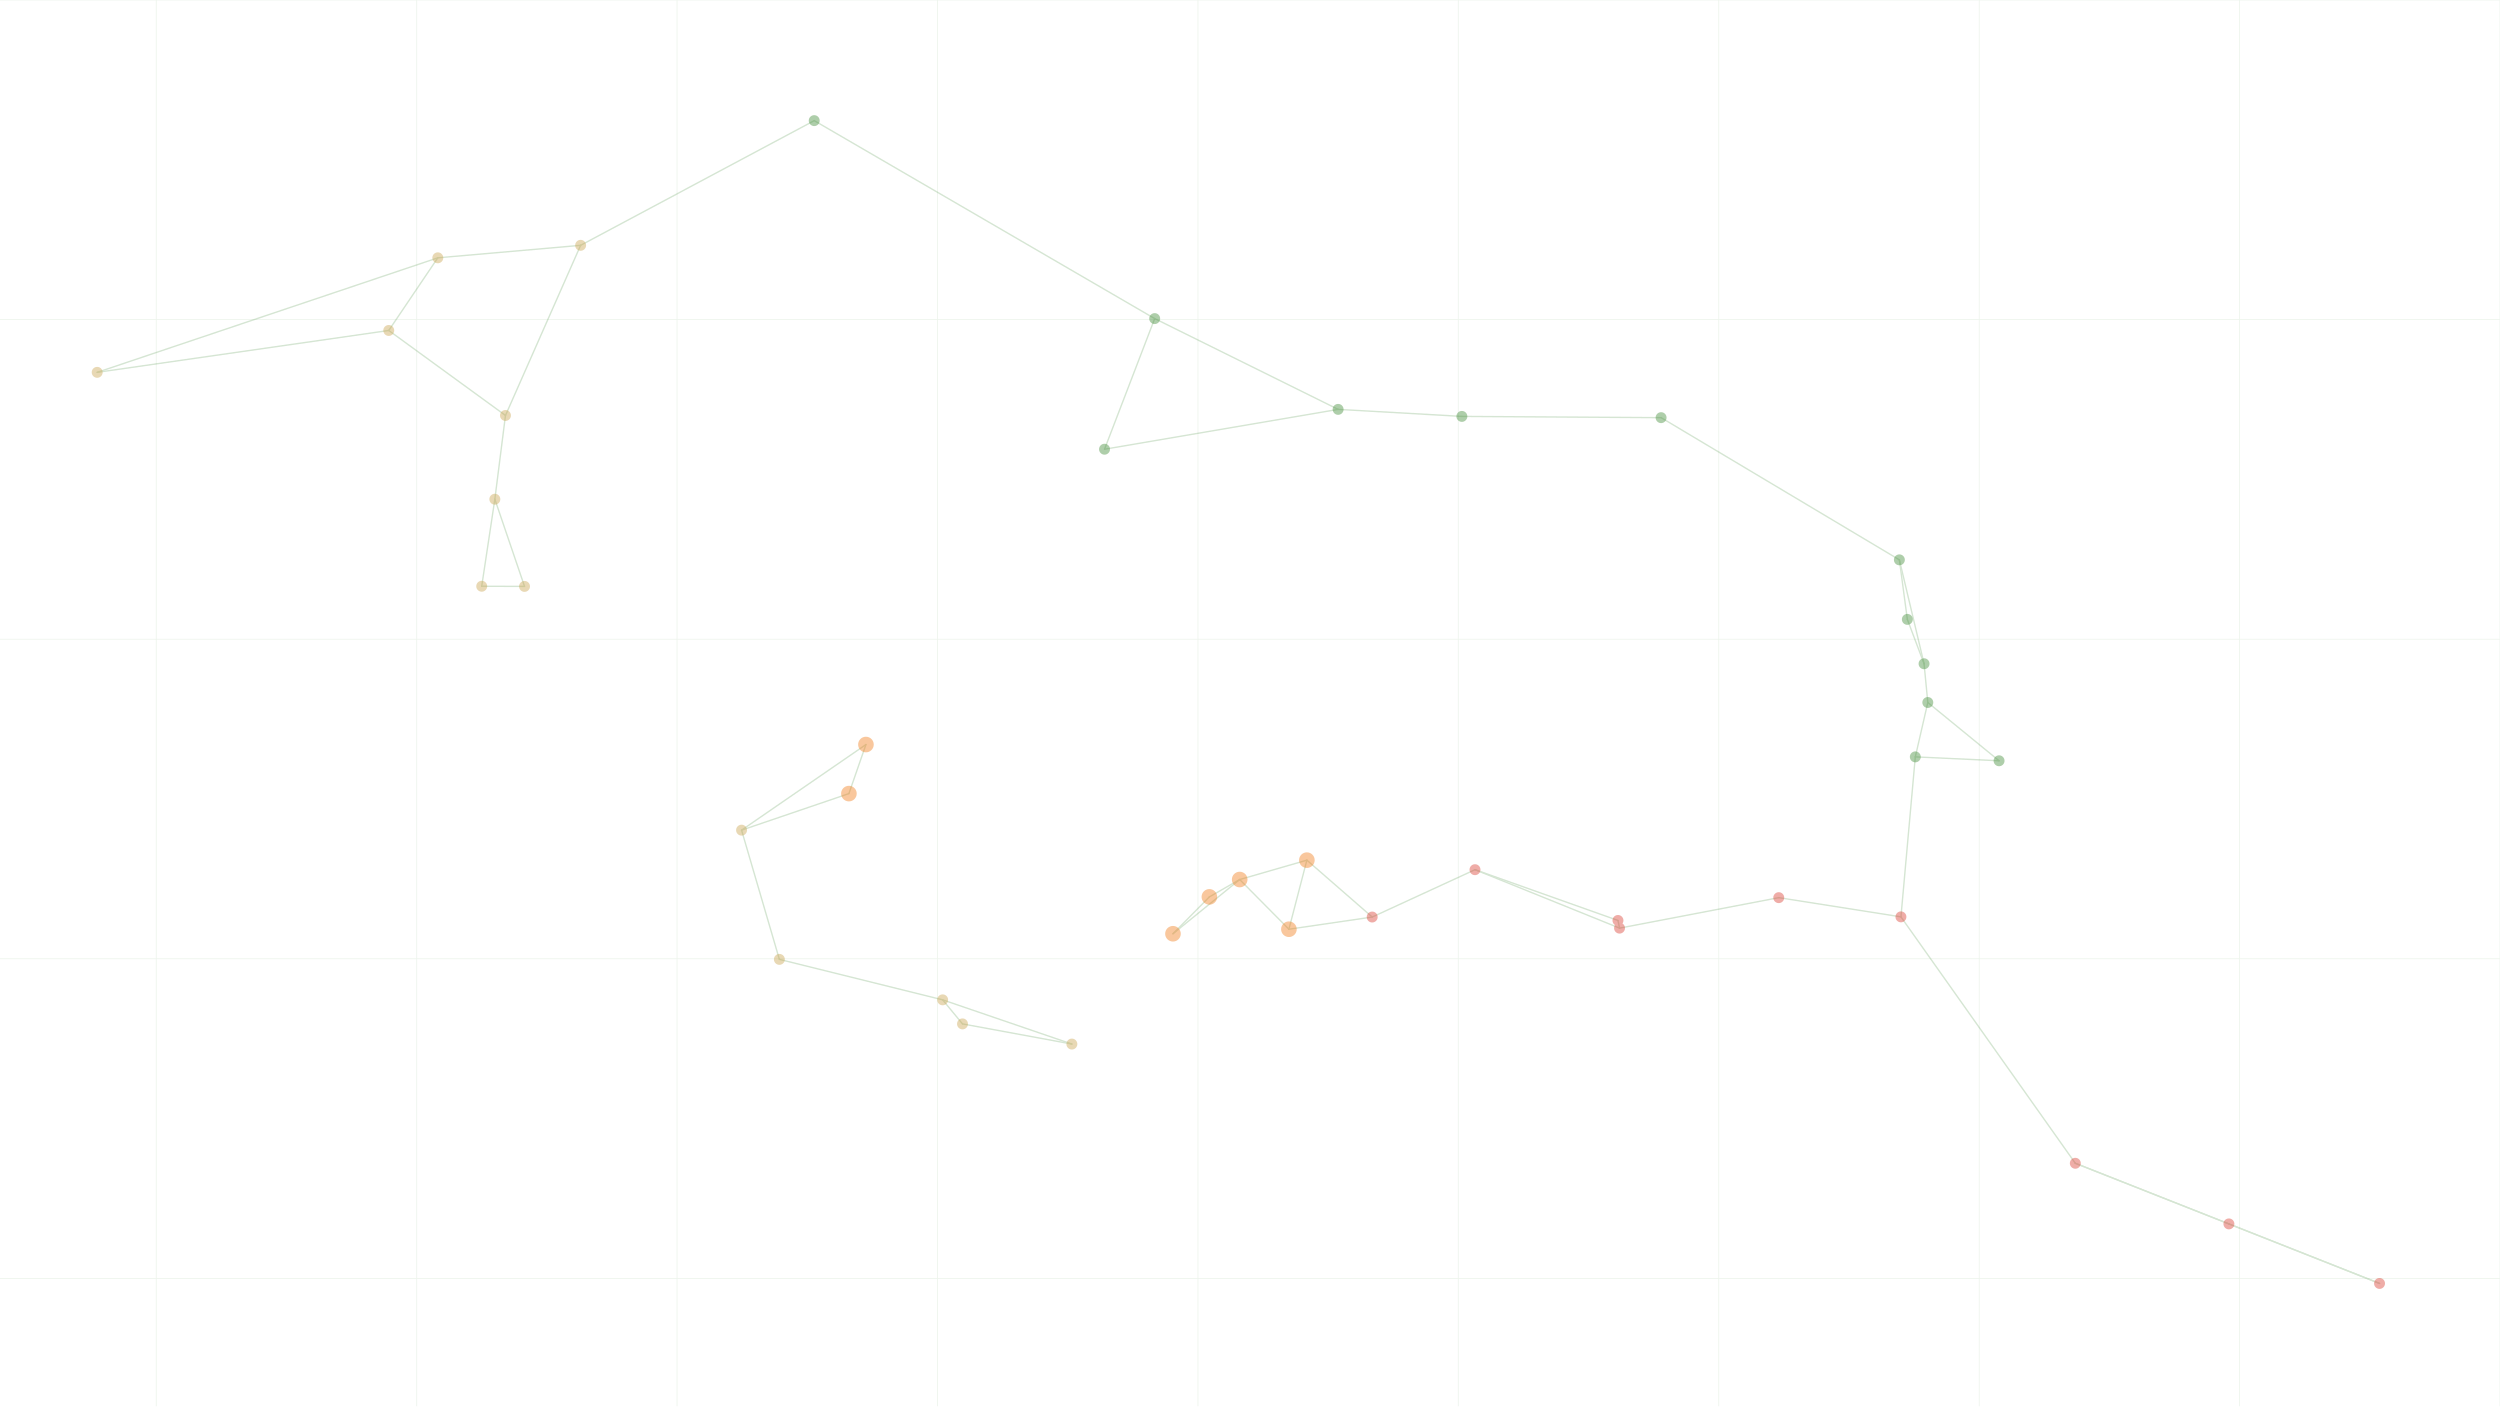
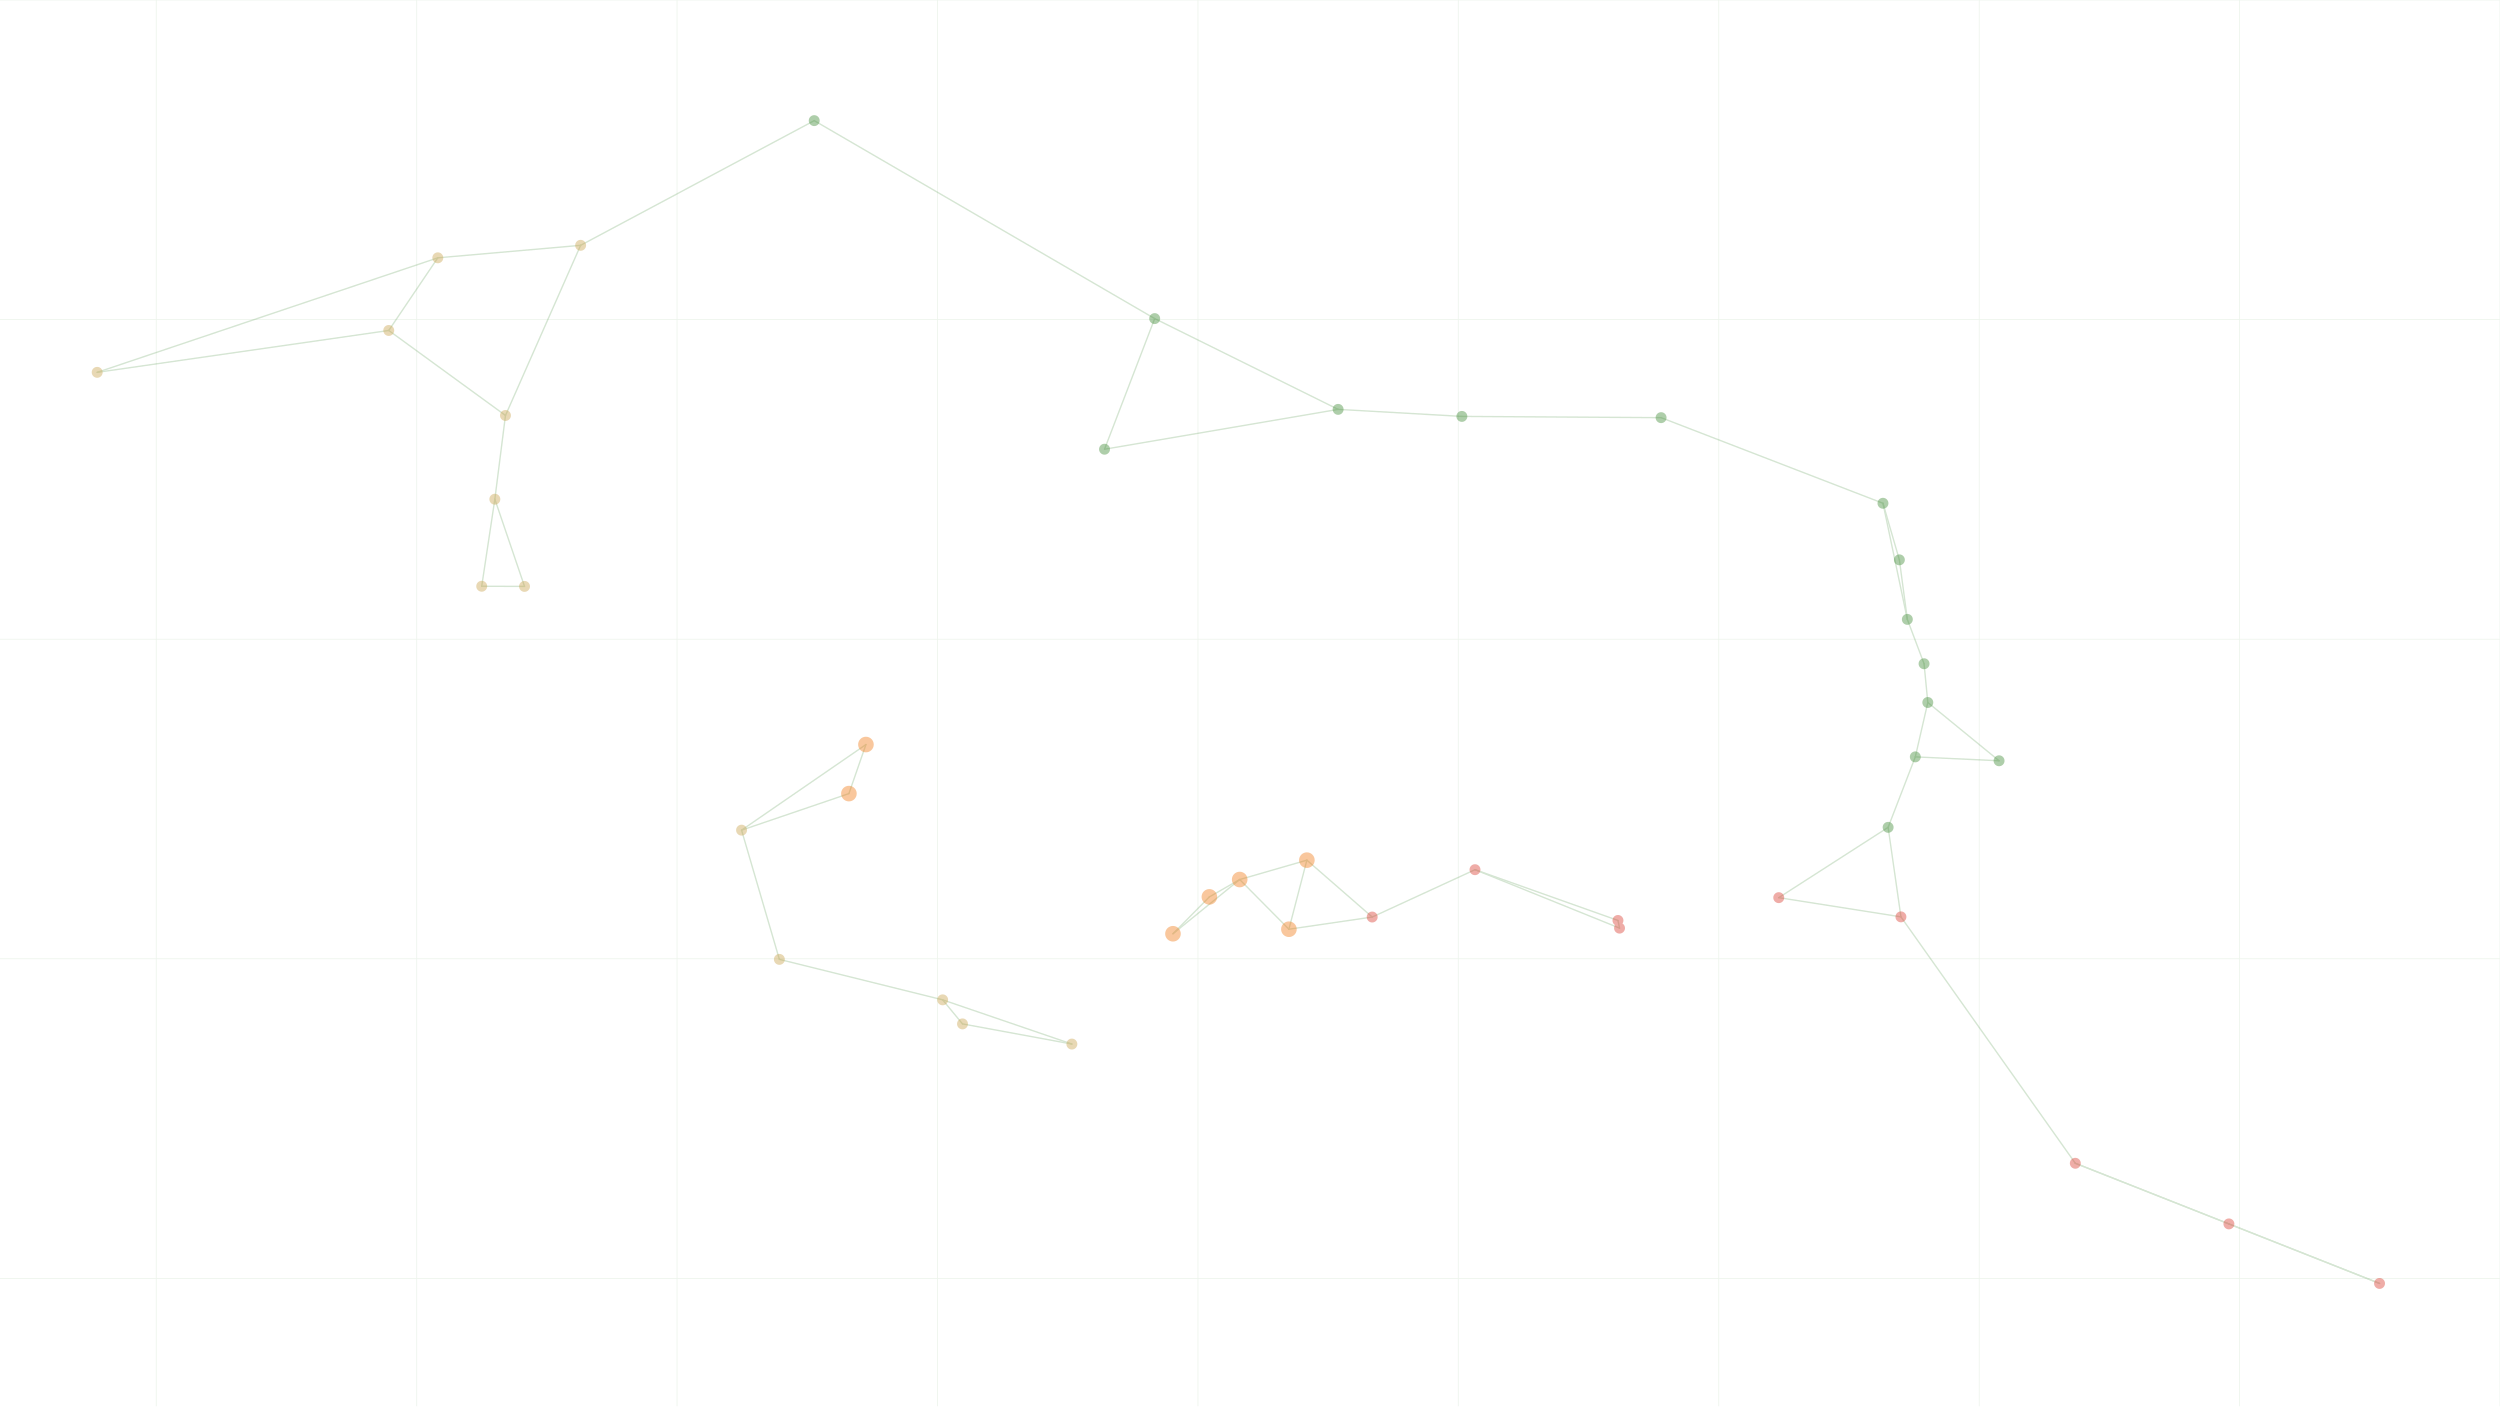
<svg xmlns="http://www.w3.org/2000/svg" viewBox="0 0 1600 900" width="1600" height="900" role="img" aria-label="Trama cartografica del Gran Caribe">
  <g stroke="#3f8a35" stroke-width="0.5" opacity="0.10">
    <line x1="100.0" y1="0" x2="100.0" y2="900" />
    <line x1="266.7" y1="0" x2="266.7" y2="900" />
    <line x1="433.3" y1="0" x2="433.3" y2="900" />
    <line x1="600.0" y1="0" x2="600.0" y2="900" />
    <line x1="766.7" y1="0" x2="766.7" y2="900" />
    <line x1="933.3" y1="0" x2="933.3" y2="900" />
    <line x1="1100.0" y1="0" x2="1100.0" y2="900" />
    <line x1="1266.7" y1="0" x2="1266.7" y2="900" />
    <line x1="1433.3" y1="0" x2="1433.3" y2="900" />
    <line x1="1600.0" y1="0" x2="1600.0" y2="900" />
    <line x1="0" y1="818.2" x2="1600" y2="818.2" />
    <line x1="0" y1="613.6" x2="1600" y2="613.6" />
    <line x1="0" y1="409.1" x2="1600" y2="409.1" />
    <line x1="0" y1="204.5" x2="1600" y2="204.5" />
    <line x1="0" y1="0.0" x2="1600" y2="0.0" />
  </g>
  <g stroke="#3f8a35" stroke-width="0.9" opacity="0.22" stroke-linecap="round">
    <line x1="793.4" y1="562.9" x2="774.0" y2="574.0" />
    <line x1="793.4" y1="562.9" x2="750.7" y2="597.6" />
    <line x1="793.4" y1="562.9" x2="836.4" y2="550.5" />
    <line x1="793.4" y1="562.9" x2="824.9" y2="594.7" />
    <line x1="774.0" y1="574.0" x2="750.7" y2="597.6" />
    <line x1="836.4" y1="550.5" x2="824.9" y2="594.7" />
    <line x1="836.4" y1="550.5" x2="878.2" y2="586.9" />
    <line x1="824.9" y1="594.7" x2="878.2" y2="586.9" />
    <line x1="543.3" y1="507.9" x2="554.2" y2="476.5" />
    <line x1="543.3" y1="507.9" x2="474.6" y2="531.3" />
    <line x1="554.2" y1="476.5" x2="474.6" y2="531.3" />
    <line x1="521.1" y1="77.2" x2="739.0" y2="203.9" />
    <line x1="521.1" y1="77.2" x2="371.6" y2="157.0" />
    <line x1="739.0" y1="203.9" x2="706.9" y2="287.5" />
    <line x1="739.0" y1="203.9" x2="856.4" y2="262.0" />
    <line x1="706.9" y1="287.5" x2="856.4" y2="262.0" />
    <line x1="856.4" y1="262.0" x2="935.6" y2="266.5" />
    <line x1="935.6" y1="266.5" x2="1063.1" y2="267.3" />
-     <line x1="1063.1" y1="267.3" x2="1215.6" y2="358.3" />
+     <line x1="1063.1" y1="267.3" x2="1205.1" y2="322.1" />
    <line x1="1279.4" y1="486.9" x2="1233.8" y2="449.6" />
    <line x1="1279.4" y1="486.9" x2="1225.8" y2="484.4" />
    <line x1="1233.8" y1="449.6" x2="1231.4" y2="424.8" />
    <line x1="1233.8" y1="449.6" x2="1225.8" y2="484.4" />
-     <line x1="1231.4" y1="424.8" x2="1215.6" y2="358.3" />
    <line x1="1231.4" y1="424.8" x2="1220.7" y2="396.4" />
    <line x1="1215.6" y1="358.3" x2="1220.7" y2="396.4" />
-     <line x1="1225.8" y1="484.4" x2="1216.6" y2="586.8" />
+     <line x1="1215.6" y1="358.3" x2="1205.1" y2="322.1" />
+     <line x1="1220.7" y1="396.4" x2="1205.1" y2="322.1" />
+     <line x1="1208.4" y1="529.5" x2="1225.8" y2="484.4" />
+     <line x1="1208.4" y1="529.5" x2="1216.6" y2="586.8" />
+     <line x1="1208.4" y1="529.5" x2="1138.4" y2="574.5" />
    <line x1="1216.6" y1="586.8" x2="1328.2" y2="744.5" />
    <line x1="1216.6" y1="586.8" x2="1138.4" y2="574.5" />
    <line x1="316.7" y1="319.5" x2="335.7" y2="375.3" />
    <line x1="316.7" y1="319.5" x2="308.3" y2="375.2" />
    <line x1="316.7" y1="319.5" x2="323.5" y2="265.9" />
    <line x1="616.0" y1="655.3" x2="603.3" y2="639.9" />
    <line x1="616.0" y1="655.3" x2="686.0" y2="668.2" />
    <line x1="603.3" y1="639.9" x2="686.0" y2="668.2" />
    <line x1="603.3" y1="639.9" x2="498.8" y2="614.0" />
    <line x1="498.8" y1="614.0" x2="474.6" y2="531.3" />
    <line x1="335.7" y1="375.3" x2="308.3" y2="375.2" />
    <line x1="62.2" y1="238.3" x2="248.8" y2="211.5" />
    <line x1="62.2" y1="238.3" x2="280.2" y2="165.0" />
    <line x1="248.8" y1="211.5" x2="280.2" y2="165.0" />
    <line x1="248.8" y1="211.5" x2="323.5" y2="265.9" />
    <line x1="280.2" y1="165.0" x2="371.6" y2="157.0" />
    <line x1="371.6" y1="157.0" x2="323.5" y2="265.9" />
    <line x1="1328.2" y1="744.5" x2="1426.5" y2="783.3" />
    <line x1="1328.2" y1="744.5" x2="1522.9" y2="821.4" />
    <line x1="1426.5" y1="783.3" x2="1522.9" y2="821.4" />
    <line x1="878.2" y1="586.9" x2="944.0" y2="556.6" />
    <line x1="944.0" y1="556.6" x2="1036.5" y2="594.0" />
    <line x1="944.0" y1="556.6" x2="1035.5" y2="589.1" />
    <line x1="1036.5" y1="594.0" x2="1035.5" y2="589.1" />
-     <line x1="1036.5" y1="594.0" x2="1138.4" y2="574.5" />
  </g>
  <g opacity="0.42">
    <circle cx="793.4" cy="562.9" r="5" fill="#f07a16" />
    <circle cx="774.0" cy="574.0" r="5" fill="#f07a16" />
    <circle cx="750.7" cy="597.6" r="5" fill="#f07a16" />
    <circle cx="836.4" cy="550.5" r="5" fill="#f07a16" />
    <circle cx="824.9" cy="594.7" r="5" fill="#f07a16" />
    <circle cx="543.3" cy="507.9" r="5" fill="#f07a16" />
    <circle cx="554.2" cy="476.5" r="5" fill="#f07a16" />
    <circle cx="521.1" cy="77.2" r="3.5" fill="#3f8a35" />
    <circle cx="739.0" cy="203.9" r="3.5" fill="#3f8a35" />
    <circle cx="706.9" cy="287.5" r="3.5" fill="#3f8a35" />
    <circle cx="856.4" cy="262.0" r="3.5" fill="#3f8a35" />
    <circle cx="935.6" cy="266.5" r="3.5" fill="#3f8a35" />
    <circle cx="1063.1" cy="267.3" r="3.5" fill="#3f8a35" />
    <circle cx="1279.4" cy="486.9" r="3.5" fill="#3f8a35" />
    <circle cx="1233.8" cy="449.6" r="3.5" fill="#3f8a35" />
    <circle cx="1231.4" cy="424.8" r="3.5" fill="#3f8a35" />
    <circle cx="1215.6" cy="358.3" r="3.5" fill="#3f8a35" />
    <circle cx="1220.7" cy="396.4" r="3.5" fill="#3f8a35" />
+     <circle cx="1208.4" cy="529.5" r="3.5" fill="#3f8a35" />
    <circle cx="1225.8" cy="484.4" r="3.5" fill="#3f8a35" />
+     <circle cx="1205.1" cy="322.1" r="3.5" fill="#3f8a35" />
    <circle cx="1216.6" cy="586.8" r="3.5" fill="#d83a2e" />
    <circle cx="316.7" cy="319.5" r="3.5" fill="#c9a24d" />
    <circle cx="616.0" cy="655.3" r="3.5" fill="#c9a24d" />
    <circle cx="603.3" cy="639.9" r="3.5" fill="#c9a24d" />
    <circle cx="686.0" cy="668.2" r="3.5" fill="#c9a24d" />
    <circle cx="498.8" cy="614.0" r="3.5" fill="#c9a24d" />
    <circle cx="474.6" cy="531.3" r="3.5" fill="#c9a24d" />
    <circle cx="335.7" cy="375.3" r="3.5" fill="#c9a24d" />
    <circle cx="308.3" cy="375.2" r="3.5" fill="#c9a24d" />
    <circle cx="62.2" cy="238.3" r="3.5" fill="#c9a24d" />
    <circle cx="248.8" cy="211.5" r="3.5" fill="#c9a24d" />
    <circle cx="280.2" cy="165.0" r="3.5" fill="#c9a24d" />
    <circle cx="371.6" cy="157.0" r="3.5" fill="#c9a24d" />
    <circle cx="323.5" cy="265.9" r="3.5" fill="#c9a24d" />
    <circle cx="1328.2" cy="744.5" r="3.5" fill="#d83a2e" />
    <circle cx="1426.5" cy="783.3" r="3.5" fill="#d83a2e" />
    <circle cx="1522.9" cy="821.4" r="3.5" fill="#d83a2e" />
    <circle cx="878.2" cy="586.9" r="3.5" fill="#d83a2e" />
    <circle cx="944.0" cy="556.6" r="3.5" fill="#d83a2e" />
    <circle cx="1036.5" cy="594.0" r="3.5" fill="#d83a2e" />
    <circle cx="1035.5" cy="589.1" r="3.5" fill="#d83a2e" />
    <circle cx="1138.4" cy="574.5" r="3.5" fill="#d83a2e" />
  </g>
</svg>
